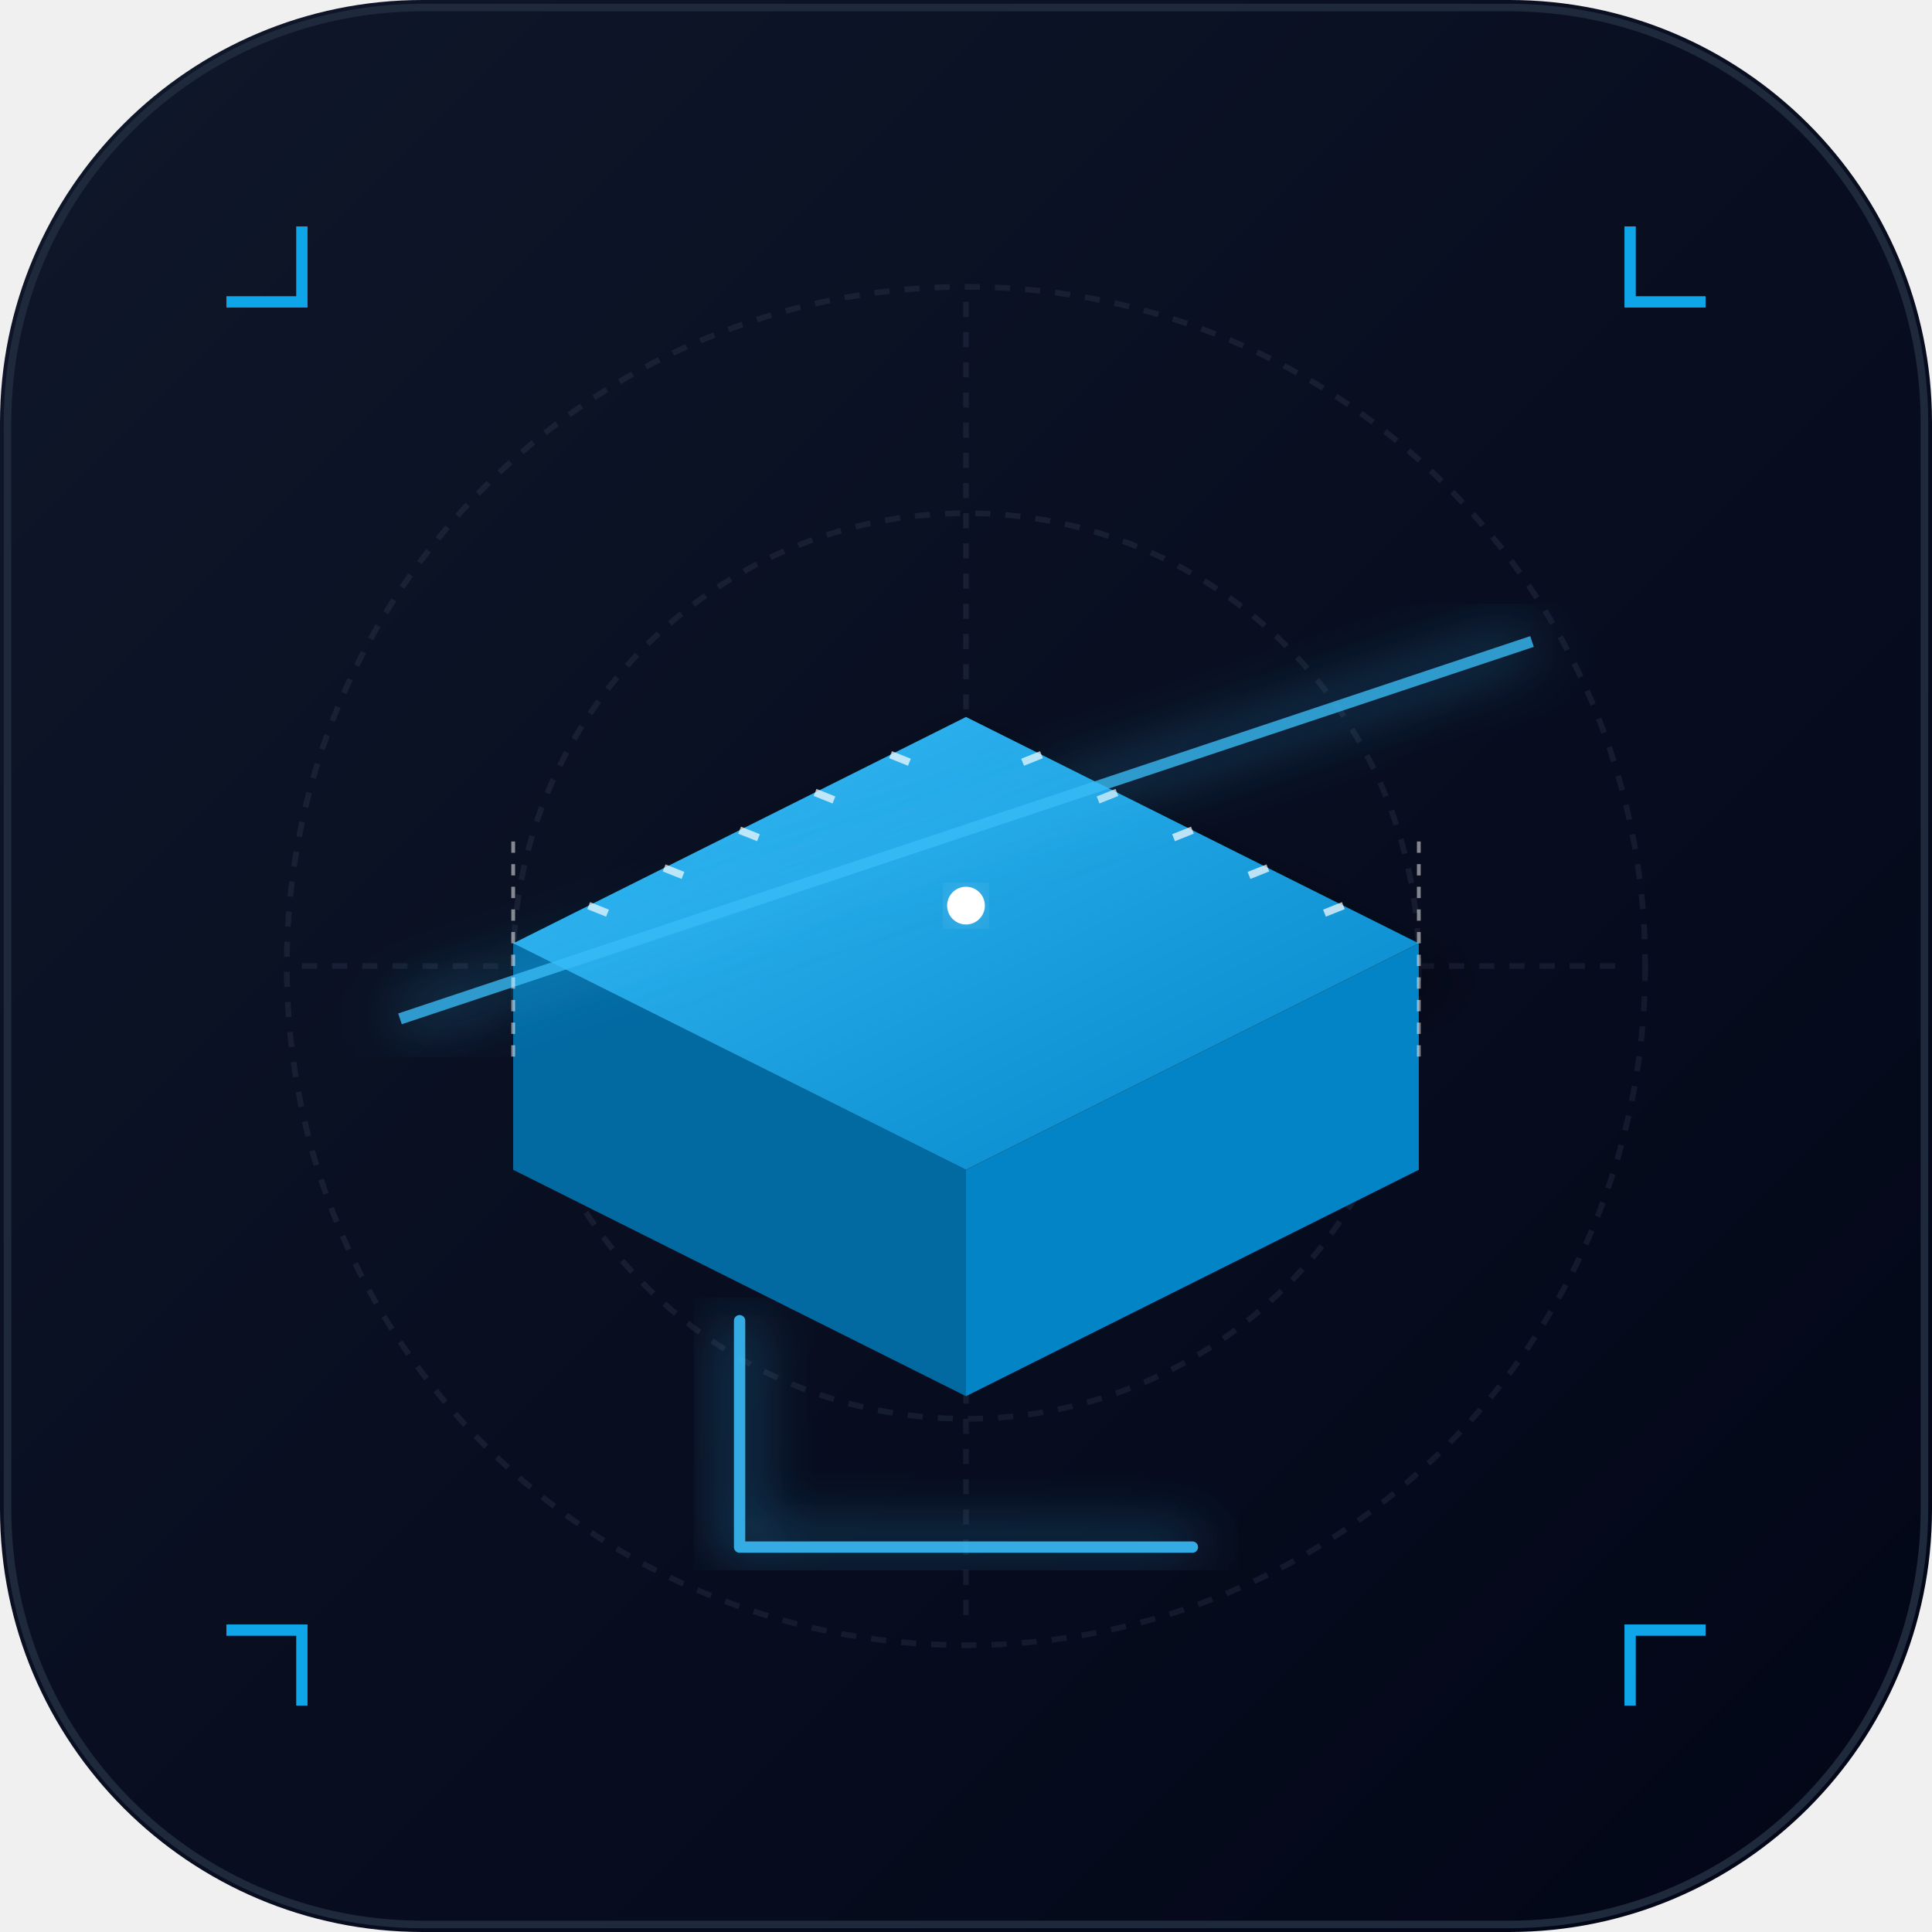
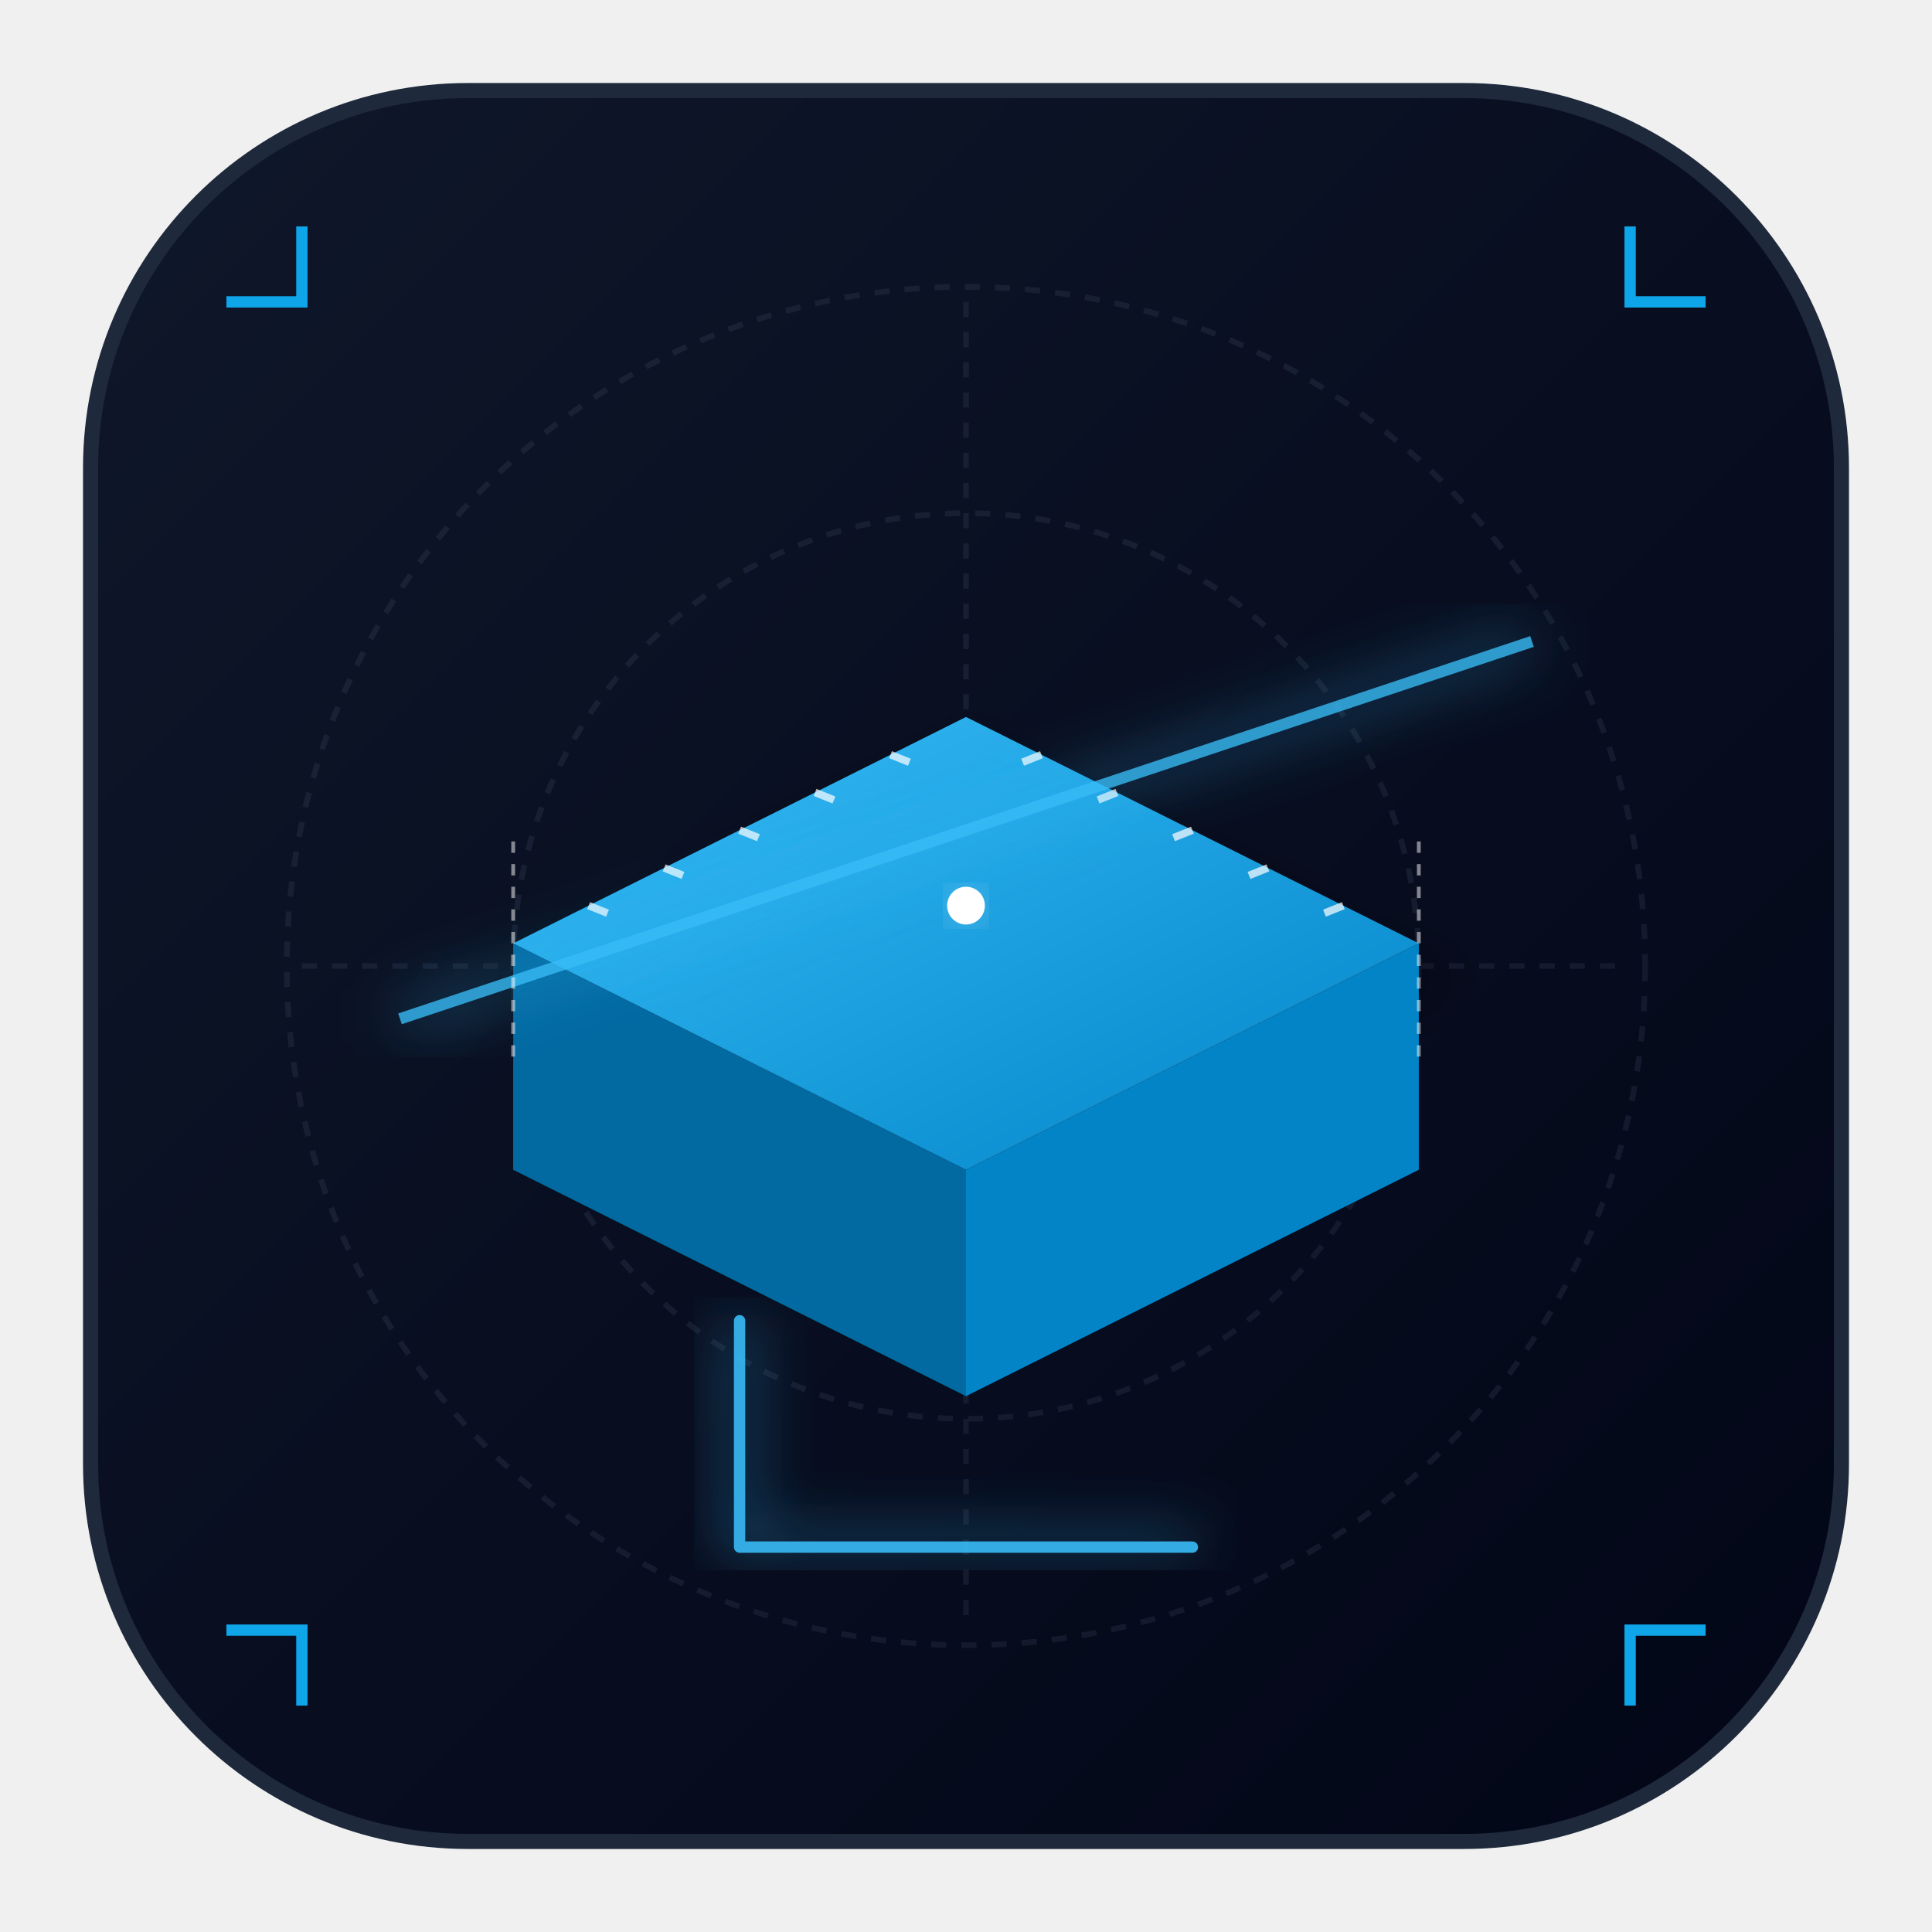
<svg xmlns="http://www.w3.org/2000/svg" viewBox="0 0 512 512" width="100%" height="100%">
  <defs>
    <linearGradient id="bg-grad" x1="0%" y1="0%" x2="100%" y2="100%">
      <stop offset="0%" stop-color="#0f172a" />
      <stop offset="100%" stop-color="#020617" />
    </linearGradient>
    <linearGradient id="slab-grad" x1="0%" y1="0%" x2="100%" y2="100%">
      <stop offset="0%" stop-color="#38bdf8" />
      <stop offset="100%" stop-color="#0284c7" />
    </linearGradient>
    <linearGradient id="accent-grad" x1="0%" y1="0%" x2="100%" y2="100%">
      <stop offset="0%" stop-color="#ffffff" />
      <stop offset="100%" stop-color="#94a3b8" />
    </linearGradient>
    <filter id="glow" x="-10%" y="-10%" width="120%" height="120%">
      <feGaussianBlur stdDeviation="8" result="blur" />
      <feComposite in="SourceGraphic" in2="blur" operator="over" />
    </filter>
  </defs>
-   <rect width="512" height="512" rx="112" fill="url(#bg-grad)" />
-   <rect x="2" y="2" width="508" height="508" rx="110" fill="none" stroke="#1e293b" stroke-width="2" />
+   <rect x="24" y="24" width="464" height="464" rx="100" fill="url(#bg-grad)" stroke="#1e293b" stroke-width="4" />
  <g opacity="0.15" stroke="#64748b" stroke-width="1.5" stroke-dasharray="4 4">
    <line x1="80" y1="256" x2="432" y2="256" />
    <line x1="256" y1="80" x2="256" y2="432" />
    <circle cx="256" cy="256" r="120" fill="none" />
    <circle cx="256" cy="256" r="180" fill="none" />
  </g>
  <g transform="translate(256, 240)">
    <path d="M -130,20 L 0,-45 L 130,20 L 0,85 Z" fill="#000000" opacity="0.4" filter="blur(6px)" />
    <path d="M -120,10 L 0,70 L 0,130 L -120,70 Z" fill="#0369a1" />
    <path d="M 0,70 L 120,10 L 120,70 L 0,130 Z" fill="#0284c7" />
    <path d="M -120,10 L 0,-50 L 120,10 L 0,70 Z" fill="url(#slab-grad)" />
    <path d="M -100,0 L -95,2 M -80,-10 L -75,-8 M -60,-20 L -55,-18 M -40,-30 L -35,-28 M -20,-40 L -15,-38" stroke="#ffffff" stroke-width="2" opacity="0.7" />
    <path d="M 100,0 L 95,2 M 80,-10 L 75,-8 M 60,-20 L 55,-18 M 40,-30 L 35,-28 M 20,-40 L 15,-38" stroke="#ffffff" stroke-width="2" opacity="0.7" />
    <path d="M -150,30 L 150,-70" stroke="#38bdf8" stroke-width="3" filter="url(#glow)" opacity="0.8" />
    <path d="M -120,40 L -120,-20 M 120,40 L 120,-20" stroke="#ffffff" stroke-width="1" stroke-dasharray="3 3" opacity="0.5" />
    <path d="M -120,-10 L 120,-10" stroke="url(#accent-grad)" stroke-width="2" marker-start="url(#arrow)" marker-end="url(#arrow)" />
    <path d="M -60,110 L -60,170 L 60,170" stroke="#38bdf8" stroke-width="3" fill="none" stroke-linecap="round" stroke-linejoin="round" opacity="0.9" filter="url(#glow)" />
  </g>
  <path d="M 60,80 L 80,80 L 80,60" fill="none" stroke="#0ea5e9" stroke-width="3" />
  <path d="M 452,80 L 432,80 L 432,60" fill="none" stroke="#0ea5e9" stroke-width="3" />
  <path d="M 60,432 L 80,432 L 80,452" fill="none" stroke="#0ea5e9" stroke-width="3" />
  <path d="M 452,432 L 432,432 L 432,452" fill="none" stroke="#0ea5e9" stroke-width="3" />
  <circle cx="256" cy="240" r="5" fill="#ffffff" filter="url(#glow)" />
</svg>
